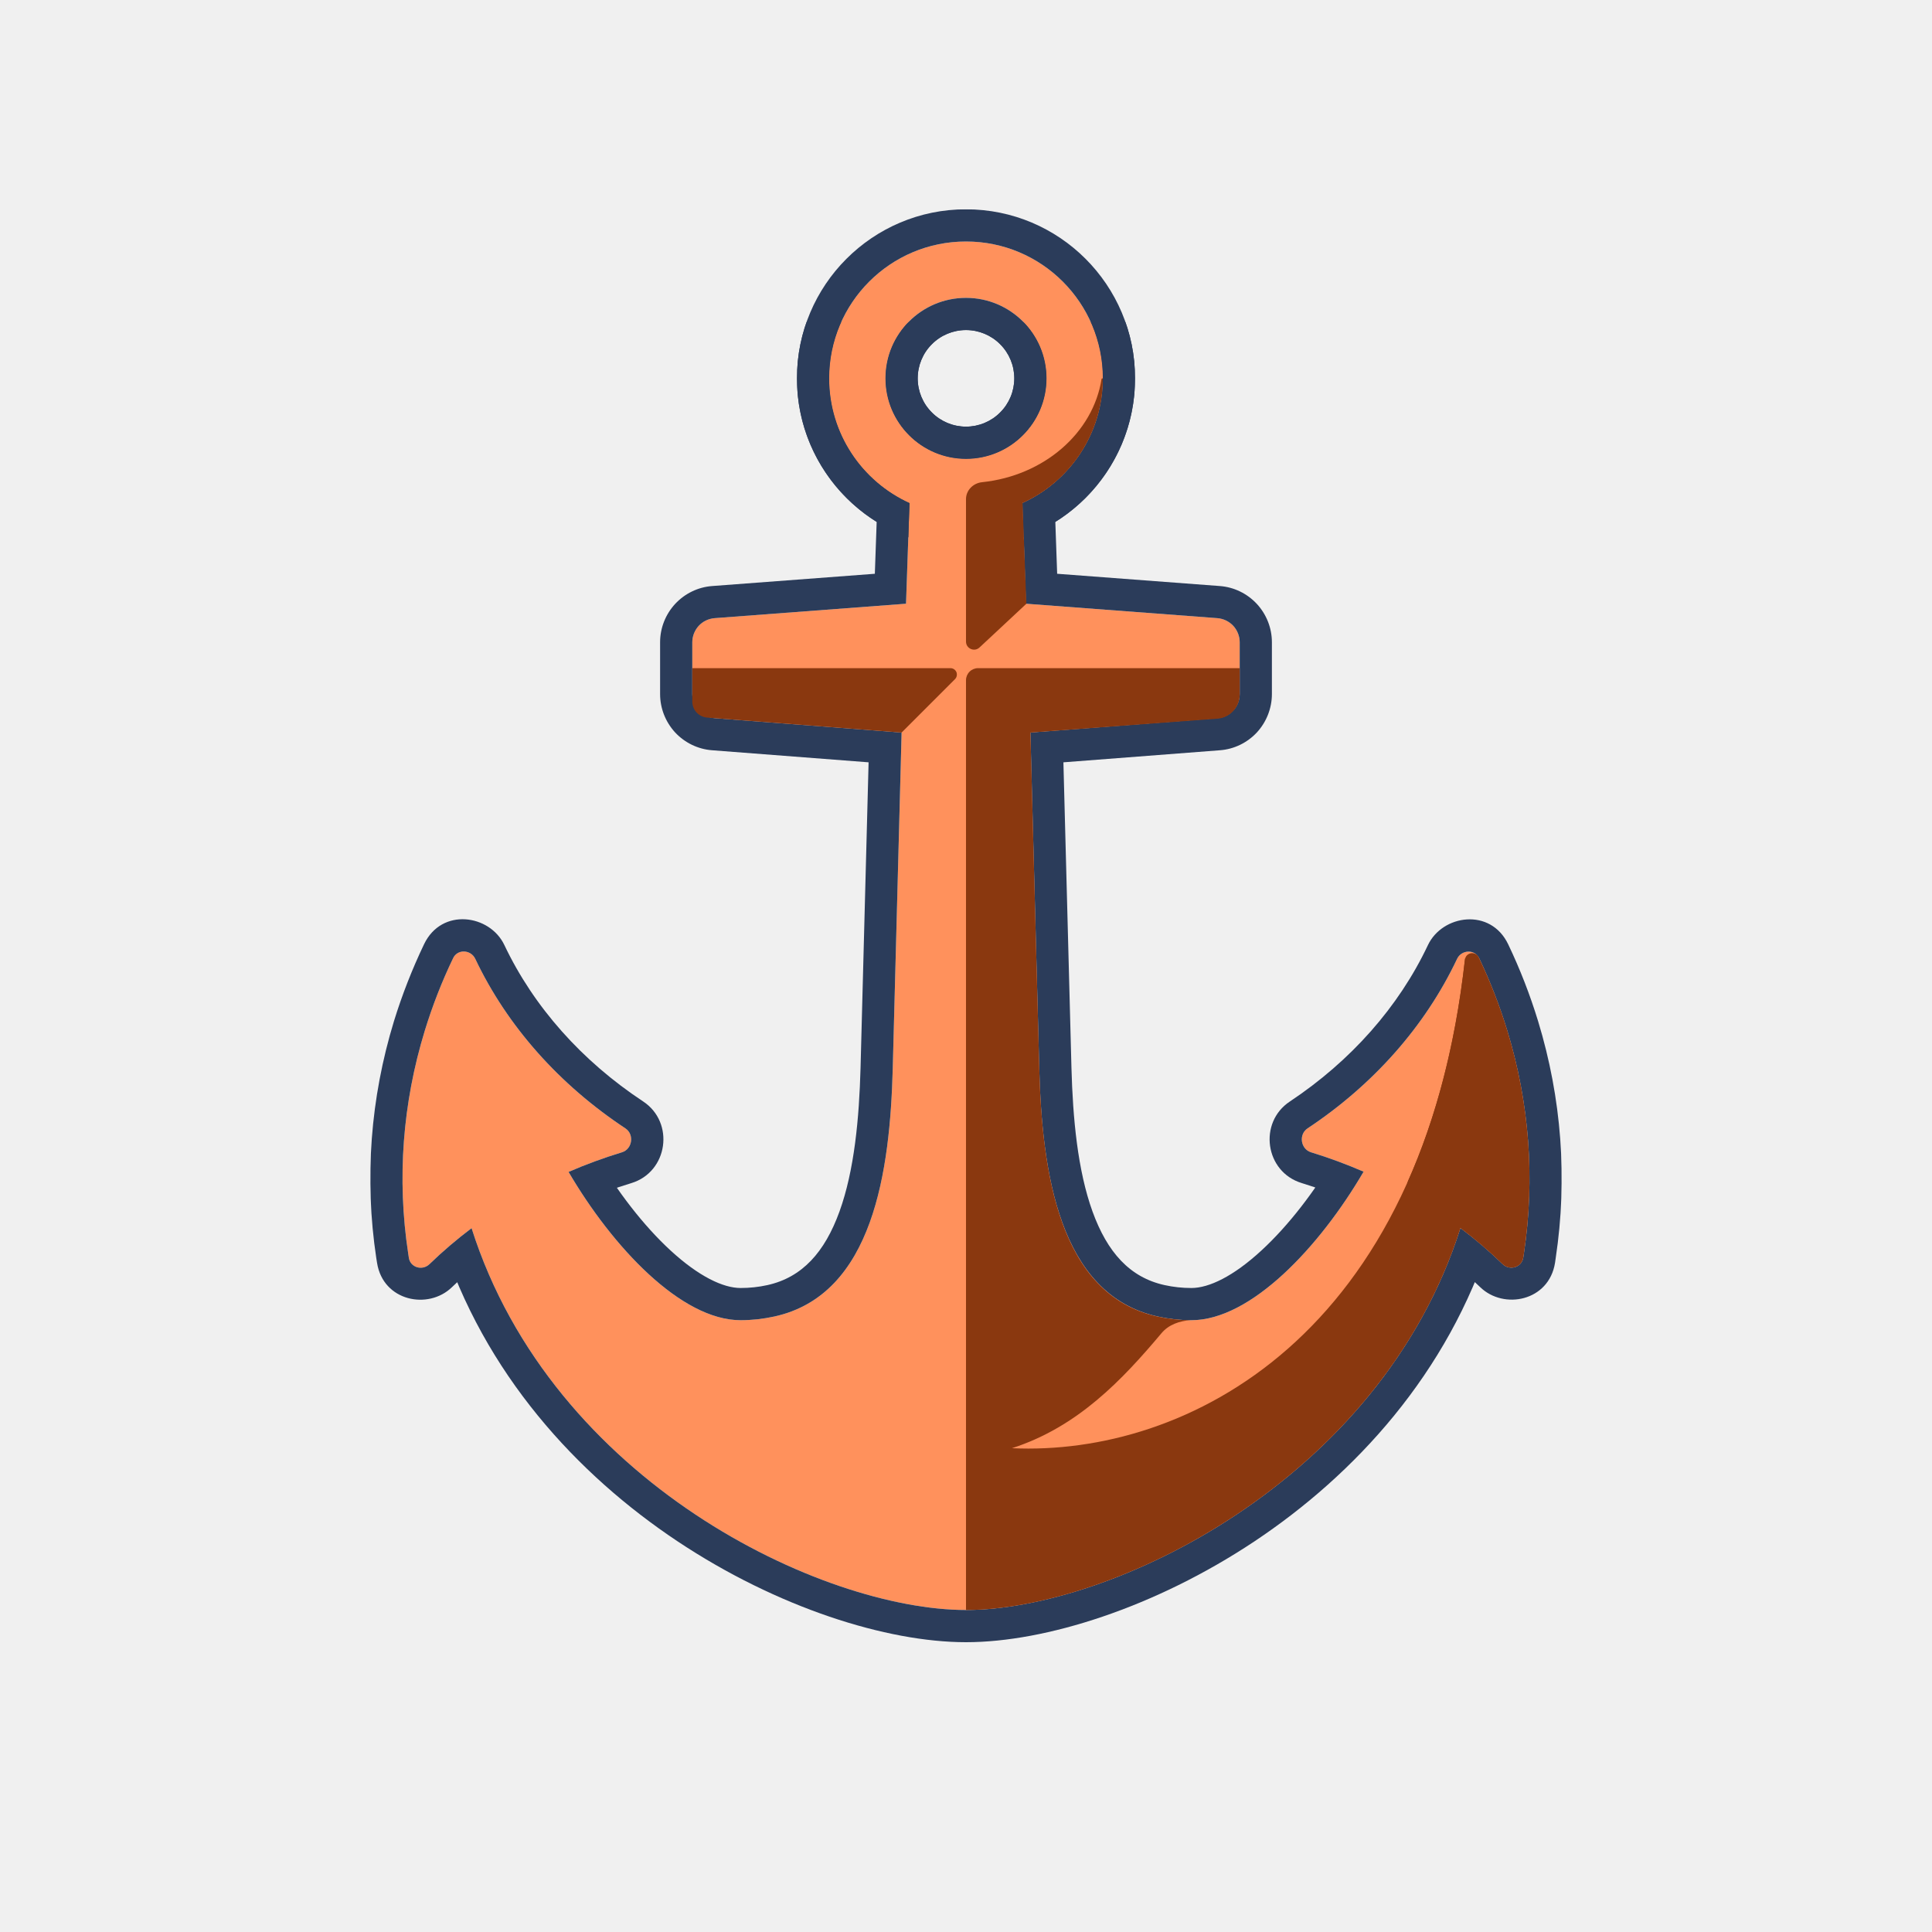
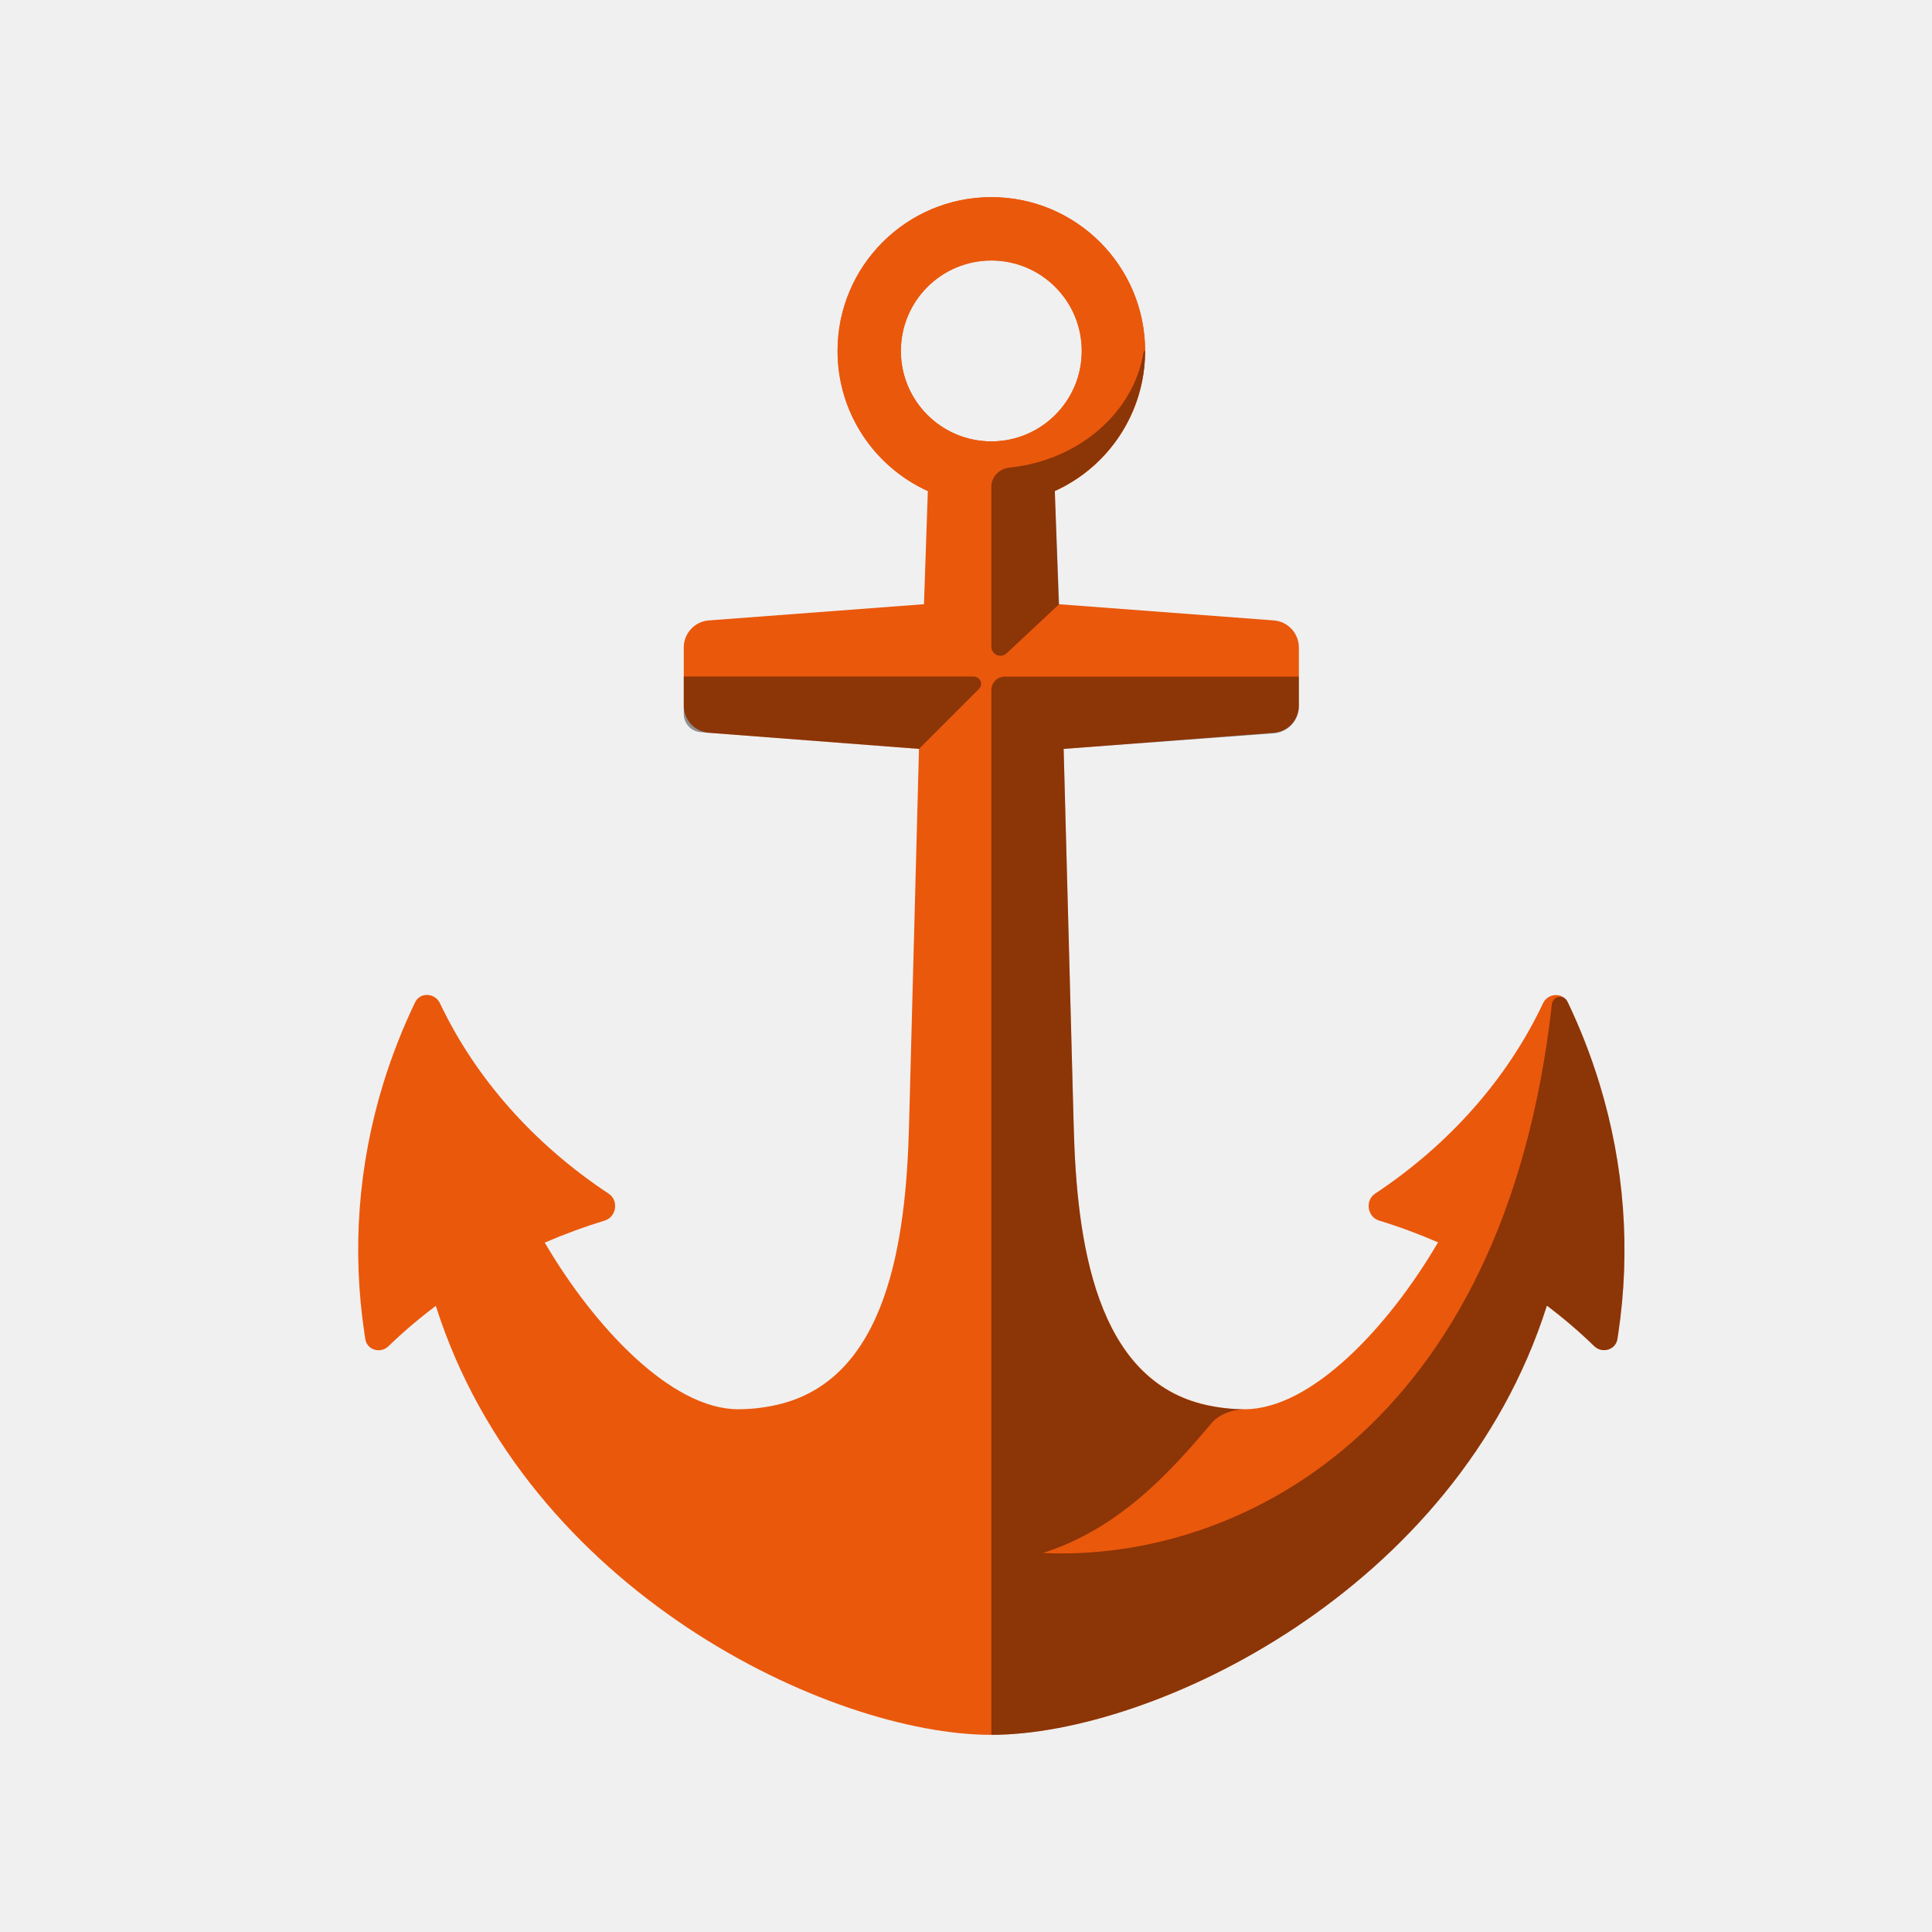
<svg xmlns="http://www.w3.org/2000/svg" width="24" height="24" viewBox="0 0 24 24" fill="none">
-   <g clip-path="url(#clip0_1_74)">
-     <mask id="mask0_1_74" style="mask-type:luminance" maskUnits="userSpaceOnUse" x="0" y="0" width="24" height="24">
-       <path d="M0 0H24V24H0V0Z" fill="white" />
-     </mask>
-     <g mask="url(#mask0_1_74)">
-       <path fill-rule="evenodd" clip-rule="evenodd" d="M12 6.4C12.939 6.4 13.7 5.639 13.7 4.7C13.7 3.761 12.939 3 12 3C11.061 3 10.3 3.761 10.3 4.7C10.3 5.639 11.061 6.4 12 6.4ZM12 5.7C12.552 5.7 13 5.252 13 4.7C13 4.148 12.552 3.7 12 3.7C11.448 3.7 11 4.148 11 4.7C11 5.252 11.448 5.7 12 5.7Z" fill="#FF915C" />
-       <mask id="mask1_1_74" style="mask-type:luminance" maskUnits="userSpaceOnUse" x="9" y="2" width="6" height="5">
-         <path d="M9.9 2.6H14.1V6.8H9.9V2.6Z" fill="white" />
-         <path fill-rule="evenodd" clip-rule="evenodd" d="M12 6.4C12.939 6.4 13.7 5.639 13.7 4.7C13.7 3.761 12.939 3 12 3C11.061 3 10.3 3.761 10.3 4.7C10.3 5.639 11.061 6.4 12 6.4ZM12 5.7C12.552 5.7 13 5.252 13 4.7C13 4.148 12.552 3.7 12 3.7C11.448 3.7 11 4.148 11 4.7C11 5.252 11.448 5.7 12 5.7Z" fill="black" />
-       </mask>
-       <g mask="url(#mask1_1_74)">
-         <path d="M13.3 4.7C13.3 5.418 12.718 6 12 6V6.8C13.16 6.8 14.1 5.86 14.1 4.7H13.3ZM12 3.4C12.718 3.4 13.3 3.982 13.3 4.7H14.1C14.1 3.54 13.16 2.6 12 2.6V3.4ZM10.7 4.7C10.7 3.982 11.282 3.4 12 3.4V2.6C10.84 2.6 9.9 3.54 9.9 4.7H10.7ZM12 6C11.282 6 10.7 5.418 10.7 4.7H9.9C9.9 5.86 10.84 6.8 12 6.8V6ZM12.6 4.7C12.6 4.859 12.537 5.012 12.424 5.124C12.312 5.237 12.159 5.3 12 5.3V6.1C12.773 6.1 13.4 5.473 13.4 4.7H12.6ZM12 4.1C12.159 4.1 12.312 4.163 12.424 4.276C12.537 4.388 12.6 4.541 12.6 4.7H13.4C13.4 3.927 12.773 3.3 12 3.3V4.1ZM11.4 4.7C11.4 4.541 11.463 4.388 11.576 4.276C11.688 4.163 11.841 4.1 12 4.1V3.3C11.227 3.3 10.6 3.927 10.6 4.7H11.4ZM12 5.3C11.841 5.3 11.688 5.237 11.576 5.124C11.463 5.012 11.4 4.859 11.4 4.7H10.6C10.6 5.473 11.227 6.1 12 6.1V5.3Z" fill="#2B3C5A" />
-       </g>
-       <mask id="mask2_1_74" style="mask-type:luminance" maskUnits="userSpaceOnUse" x="2" y="4" width="20" height="20">
-         <path d="M18 4H6C3.791 4 2 5.791 2 8V20C2 22.209 3.791 24 6 24H18C20.209 24 22 22.209 22 20V8C22 5.791 20.209 4 18 4Z" fill="white" />
-       </mask>
-       <g mask="url(#mask2_1_74)">
-         <path fill-rule="evenodd" clip-rule="evenodd" d="M12.702 6.249C13.29 5.982 13.7 5.389 13.7 4.7C13.7 3.761 12.939 3 12 3C11.061 3 10.3 3.761 10.3 4.7C10.3 5.389 10.71 5.982 11.298 6.249L11.255 7.5H11.25L8.877 7.679C8.802 7.685 8.731 7.719 8.68 7.774C8.629 7.83 8.6 7.903 8.6 7.978V8.622C8.6 8.698 8.629 8.771 8.68 8.826C8.731 8.882 8.802 8.916 8.877 8.921L11.2 9.1L11.09 13.277C11.056 14.538 10.851 16.084 9.619 16.354C9.482 16.384 9.342 16.4 9.2 16.4C8.461 16.4 7.609 15.491 7.063 14.558C7.279 14.464 7.501 14.383 7.727 14.314C7.856 14.274 7.882 14.092 7.769 14.017C6.951 13.476 6.302 12.75 5.904 11.911C5.849 11.795 5.684 11.787 5.629 11.902C5.489 12.193 5.372 12.494 5.277 12.803C5.001 13.703 4.93 14.642 5.07 15.566L5.079 15.626C5.098 15.746 5.247 15.789 5.335 15.704C5.5 15.544 5.675 15.395 5.858 15.257C6.863 18.419 10.222 20 12 20C13.779 20 17.139 18.418 18.142 15.255C18.326 15.393 18.501 15.543 18.666 15.703C18.753 15.788 18.902 15.745 18.922 15.624C18.925 15.605 18.928 15.585 18.931 15.566C19.069 14.642 18.999 13.703 18.724 12.803C18.63 12.495 18.513 12.194 18.375 11.904C18.32 11.788 18.154 11.797 18.1 11.912C17.703 12.751 17.057 13.477 16.243 14.017C16.13 14.092 16.156 14.274 16.286 14.314C16.508 14.382 16.726 14.463 16.939 14.555C16.393 15.489 15.54 16.4 14.8 16.4C14.658 16.4 14.518 16.384 14.382 16.354C13.149 16.084 12.944 14.538 12.91 13.277L12.8 9.1L15.123 8.921C15.198 8.916 15.269 8.881 15.32 8.826C15.371 8.771 15.4 8.698 15.4 8.622V7.978C15.4 7.903 15.371 7.83 15.32 7.774C15.268 7.719 15.198 7.685 15.123 7.679L12.75 7.5H12.745L12.702 6.249ZM13 4.7C13 5.252 12.552 5.7 12 5.7C11.448 5.7 11 5.252 11 4.7C11 4.148 11.448 3.7 12 3.7C12.552 3.7 13 4.148 13 4.7Z" fill="#FF915C" />
-         <mask id="mask3_1_74" style="mask-type:luminance" maskUnits="userSpaceOnUse" x="4" y="2" width="16" height="19">
-           <path d="M4.6 2.6H19.4V20.4H4.6V2.6Z" fill="white" />
-           <path fill-rule="evenodd" clip-rule="evenodd" d="M12.702 6.249C13.29 5.982 13.7 5.389 13.7 4.7C13.7 3.761 12.939 3 12 3C11.061 3 10.3 3.761 10.3 4.7C10.3 5.389 10.71 5.982 11.298 6.249L11.255 7.5H11.25L8.877 7.679C8.802 7.685 8.731 7.719 8.68 7.774C8.629 7.83 8.6 7.903 8.6 7.978V8.622C8.6 8.698 8.629 8.771 8.68 8.826C8.731 8.882 8.802 8.916 8.877 8.921L11.2 9.1L11.09 13.277C11.056 14.538 10.851 16.084 9.619 16.354C9.482 16.384 9.342 16.4 9.2 16.4C8.461 16.4 7.609 15.491 7.063 14.558C7.279 14.464 7.501 14.383 7.727 14.314C7.856 14.274 7.882 14.092 7.769 14.017C6.951 13.476 6.302 12.75 5.904 11.911C5.849 11.795 5.684 11.787 5.629 11.902C5.489 12.193 5.372 12.494 5.277 12.803C5.001 13.703 4.93 14.642 5.07 15.566L5.079 15.626C5.098 15.746 5.247 15.789 5.335 15.704C5.5 15.544 5.675 15.395 5.858 15.257C6.863 18.419 10.222 20 12 20C13.779 20 17.139 18.418 18.142 15.255C18.326 15.393 18.501 15.543 18.666 15.703C18.753 15.788 18.902 15.745 18.922 15.624C18.925 15.605 18.928 15.585 18.931 15.566C19.069 14.642 18.999 13.703 18.724 12.803C18.63 12.495 18.513 12.194 18.375 11.904C18.32 11.788 18.154 11.797 18.1 11.912C17.703 12.751 17.057 13.477 16.243 14.017C16.13 14.092 16.156 14.274 16.286 14.314C16.508 14.382 16.726 14.463 16.939 14.555C16.393 15.489 15.54 16.4 14.8 16.4C14.658 16.4 14.518 16.384 14.382 16.354C13.149 16.084 12.944 14.538 12.91 13.277L12.8 9.1L15.123 8.921C15.198 8.916 15.269 8.881 15.32 8.826C15.371 8.771 15.4 8.698 15.4 8.622V7.978C15.4 7.903 15.371 7.83 15.32 7.774C15.268 7.719 15.198 7.685 15.123 7.679L12.75 7.5H12.745L12.702 6.249ZM13 4.7C13 5.252 12.552 5.7 12 5.7C11.448 5.7 11 5.252 11 4.7C11 4.148 11.448 3.7 12 3.7C12.552 3.7 13 4.148 13 4.7Z" fill="black" />
-         </mask>
-         <g mask="url(#mask3_1_74)">
-           <path d="M12.702 6.249L12.537 5.885L12.293 5.995L12.302 6.263L12.702 6.249ZM11.298 6.249L11.698 6.263L11.707 5.995L11.464 5.885L11.298 6.249ZM11.255 7.5V7.9H11.642L11.655 7.514L11.255 7.5ZM11.25 7.5V7.1H11.235L11.22 7.101L11.25 7.5ZM11.2 9.1L11.6 9.111L11.61 8.73L11.231 8.701L11.2 9.1ZM7.063 14.558L6.904 14.191L6.49 14.371L6.718 14.761L7.063 14.558ZM5.858 15.257L6.24 15.136L6.069 14.598L5.618 14.938L5.858 15.257ZM18.142 15.255L18.383 14.935L17.932 14.595L17.761 15.134L18.142 15.255ZM16.939 14.555L17.284 14.757L17.512 14.368L17.099 14.188L16.939 14.555ZM12.8 9.1L12.769 8.701L12.39 8.73L12.4 9.111L12.8 9.1ZM12.75 7.5L12.78 7.101L12.765 7.1H12.75V7.5ZM12.745 7.5L12.345 7.514L12.358 7.9H12.745V7.5ZM12.867 6.613C13.594 6.284 14.1 5.551 14.1 4.7H13.3C13.3 5.226 12.988 5.68 12.537 5.885L12.867 6.613ZM14.1 4.7C14.1 3.54 13.16 2.6 12 2.6V3.4C12.718 3.4 13.3 3.982 13.3 4.7H14.1ZM12 2.6C10.84 2.6 9.9 3.54 9.9 4.7H10.7C10.7 3.982 11.282 3.4 12 3.4V2.6ZM9.9 4.7C9.9 5.551 10.407 6.284 11.133 6.613L11.464 5.885C11.013 5.68 10.7 5.226 10.7 4.7H9.9ZM10.899 6.235L10.855 7.486L11.655 7.514L11.698 6.263L10.899 6.235ZM11.255 7.1H11.25V7.9H11.255V7.1ZM11.22 7.101L8.847 7.28L8.908 8.078L11.28 7.899L11.22 7.101ZM8.847 7.28C8.671 7.293 8.507 7.373 8.387 7.502C8.267 7.632 8.2 7.802 8.2 7.978H9C9 8.003 8.991 8.028 8.973 8.046C8.956 8.065 8.933 8.076 8.908 8.078L8.847 7.28ZM8.2 7.978V8.622H9V7.978H8.2ZM8.2 8.622C8.2 8.799 8.267 8.968 8.386 9.098C8.506 9.227 8.671 9.307 8.846 9.32L8.908 8.523C8.933 8.524 8.956 8.536 8.973 8.554C8.991 8.573 9 8.597 9 8.622H8.2ZM8.846 9.32L11.169 9.499L11.231 8.701L8.908 8.523L8.846 9.32V9.32ZM10.8 9.089L10.69 13.266L11.49 13.287L11.6 9.111L10.8 9.089ZM10.69 13.266C10.673 13.889 10.614 14.537 10.428 15.051C10.245 15.555 9.966 15.868 9.533 15.964L9.704 16.745C10.504 16.57 10.944 15.975 11.18 15.323C11.412 14.682 11.473 13.926 11.49 13.287L10.69 13.266ZM9.533 15.964C9.424 15.988 9.312 16 9.2 16V16.8C9.371 16.8 9.54 16.781 9.704 16.745L9.533 15.964ZM9.2 16C8.984 16 8.681 15.857 8.33 15.534C7.992 15.223 7.666 14.797 7.408 14.356L6.718 14.761C7.006 15.252 7.379 15.746 7.788 16.123C8.185 16.488 8.678 16.8 9.2 16.8V16ZM7.222 14.925C7.425 14.837 7.632 14.761 7.843 14.697L7.61 13.931C7.37 14.005 7.134 14.091 6.904 14.191L7.222 14.925ZM7.843 14.697C8.299 14.558 8.384 13.944 7.99 13.683L7.549 14.351C7.511 14.326 7.482 14.292 7.463 14.252C7.444 14.211 7.437 14.166 7.443 14.122C7.45 14.078 7.47 14.036 7.499 14.003C7.528 13.969 7.567 13.944 7.61 13.931L7.843 14.697ZM7.99 13.683C7.227 13.179 6.63 12.508 6.265 11.739L5.542 12.082C5.974 12.993 6.675 13.773 7.549 14.351L7.99 13.683L7.99 13.683ZM6.265 11.739C6.086 11.361 5.488 11.27 5.268 11.729L5.99 12.075C5.968 12.12 5.934 12.157 5.892 12.182C5.849 12.208 5.801 12.221 5.751 12.22C5.707 12.218 5.664 12.204 5.628 12.18C5.591 12.156 5.561 12.122 5.542 12.082L6.265 11.739ZM5.268 11.729C5.12 12.039 4.995 12.358 4.894 12.685L5.659 12.92C5.748 12.631 5.859 12.348 5.99 12.075L5.268 11.729ZM4.894 12.685C4.601 13.643 4.526 14.642 4.674 15.626L5.465 15.506C5.335 14.642 5.401 13.764 5.659 12.92L4.894 12.685ZM4.674 15.626L4.684 15.689L5.474 15.562C5.471 15.544 5.468 15.525 5.465 15.506L4.674 15.626ZM4.684 15.689C4.76 16.164 5.319 16.275 5.613 15.991L5.057 15.416C5.088 15.386 5.126 15.365 5.168 15.355C5.21 15.345 5.254 15.346 5.295 15.358C5.341 15.372 5.382 15.399 5.414 15.435C5.445 15.471 5.466 15.515 5.474 15.562L4.684 15.689ZM5.613 15.991C5.766 15.843 5.928 15.705 6.099 15.577L5.618 14.938C5.421 15.085 5.234 15.245 5.057 15.416L5.613 15.991ZM5.477 15.378C6.013 17.066 7.173 18.319 8.417 19.147C9.654 19.97 11.014 20.4 12 20.4V19.6C11.208 19.6 9.999 19.239 8.861 18.481C7.729 17.728 6.708 16.61 6.24 15.136L5.477 15.378ZM12 20.4C12.986 20.4 14.347 19.97 15.584 19.147C16.828 18.318 17.988 17.064 18.524 15.376L17.761 15.134C17.293 16.609 16.272 17.727 15.14 18.481C14.001 19.239 12.792 19.6 12 19.6V20.4ZM17.902 15.574C18.072 15.702 18.234 15.841 18.387 15.989L18.944 15.416C18.767 15.244 18.58 15.084 18.383 14.935L17.902 15.574ZM18.387 15.989C18.68 16.274 19.241 16.164 19.317 15.688L18.527 15.561C18.535 15.514 18.555 15.47 18.587 15.434C18.619 15.398 18.66 15.371 18.705 15.357C18.747 15.345 18.791 15.344 18.833 15.354C18.875 15.364 18.913 15.386 18.944 15.416L18.387 15.989ZM19.317 15.688C19.32 15.667 19.323 15.646 19.326 15.625L18.535 15.507C18.533 15.525 18.53 15.543 18.527 15.561L19.317 15.688ZM19.326 15.625C19.474 14.642 19.399 13.643 19.107 12.686L18.342 12.92C18.6 13.763 18.665 14.642 18.535 15.507L19.326 15.625ZM19.107 12.686C19.007 12.359 18.883 12.04 18.736 11.732L18.014 12.076C18.144 12.348 18.254 12.631 18.342 12.92L19.107 12.686ZM18.736 11.732C18.517 11.271 17.917 11.362 17.738 11.741L18.461 12.083C18.442 12.123 18.413 12.157 18.376 12.181C18.339 12.206 18.297 12.219 18.253 12.221C18.203 12.222 18.154 12.209 18.112 12.184C18.069 12.158 18.035 12.12 18.014 12.076L18.736 11.732ZM17.738 11.741C17.375 12.509 16.78 13.18 16.022 13.684L16.464 14.35C17.334 13.773 18.031 12.993 18.461 12.083L17.738 11.741ZM16.022 13.684C15.629 13.945 15.714 14.557 16.169 14.696L16.403 13.932C16.446 13.944 16.484 13.969 16.514 14.003C16.543 14.036 16.562 14.078 16.57 14.122C16.575 14.166 16.568 14.211 16.55 14.251C16.531 14.292 16.502 14.326 16.464 14.35L16.022 13.684ZM16.169 14.696C16.376 14.76 16.58 14.835 16.78 14.922L17.099 14.188C16.872 14.09 16.64 14.004 16.403 13.932L16.169 14.696ZM16.594 14.353C16.336 14.794 16.009 15.222 15.671 15.533C15.32 15.857 15.017 16 14.8 16V16.8C15.323 16.8 15.816 16.487 16.213 16.122C16.623 15.744 16.996 15.249 17.284 14.757L16.594 14.353ZM14.8 16C14.688 16 14.576 15.988 14.467 15.964L14.296 16.745C14.46 16.781 14.629 16.8 14.8 16.8V16ZM14.467 15.964C14.034 15.869 13.755 15.555 13.572 15.051C13.386 14.537 13.327 13.889 13.31 13.266L12.511 13.287C12.527 13.926 12.588 14.682 12.82 15.323C13.057 15.975 13.497 16.57 14.296 16.745L14.467 15.964ZM13.31 13.266L13.2 9.089L12.4 9.111L12.511 13.287L13.31 13.266ZM12.831 9.499L15.154 9.32L15.092 8.523L12.769 8.701L12.831 9.499ZM15.154 9.32C15.33 9.307 15.494 9.227 15.614 9.098C15.733 8.968 15.8 8.798 15.8 8.622H15C15 8.597 15.01 8.573 15.027 8.554C15.044 8.536 15.067 8.524 15.092 8.523L15.154 9.32ZM15.8 8.622V7.978H15V8.622H15.8ZM15.8 7.978C15.8 7.802 15.733 7.632 15.613 7.502C15.493 7.373 15.329 7.293 15.153 7.28L15.093 8.078C15.067 8.076 15.044 8.065 15.027 8.046C15.01 8.028 15 8.003 15 7.978H15.8ZM15.153 7.28L12.78 7.101L12.72 7.899L15.093 8.078L15.153 7.28ZM12.75 7.1H12.745V7.9H12.75V7.1ZM13.145 7.486L13.101 6.235L12.302 6.263L12.345 7.514L13.145 7.486ZM12 6.1C12.773 6.1 13.4 5.473 13.4 4.7H12.6C12.6 4.859 12.537 5.012 12.424 5.124C12.312 5.237 12.159 5.3 12 5.3V6.1ZM10.6 4.7C10.6 5.473 11.227 6.1 12 6.1V5.3C11.841 5.3 11.688 5.237 11.576 5.124C11.463 5.012 11.4 4.859 11.4 4.7H10.6ZM12 3.3C11.227 3.3 10.6 3.927 10.6 4.7H11.4C11.4 4.541 11.463 4.388 11.576 4.276C11.688 4.163 11.841 4.1 12 4.1V3.3ZM13.4 4.7C13.4 3.927 12.773 3.3 12 3.3V4.1C12.159 4.1 12.312 4.163 12.424 4.276C12.537 4.388 12.6 4.541 12.6 4.7H13.4Z" fill="#2B3C5A" />
-         </g>
-         <path d="M8.6 8.715C8.6 8.765 8.619 8.814 8.653 8.851C8.688 8.888 8.734 8.91 8.785 8.914L11.2 9.1L11.863 8.437C11.875 8.425 11.882 8.411 11.885 8.396C11.888 8.38 11.887 8.364 11.881 8.349C11.875 8.335 11.864 8.322 11.851 8.313C11.838 8.305 11.823 8.3 11.807 8.3H8.6V8.715Z" fill="#8A380F" />
-         <path fill-rule="evenodd" clip-rule="evenodd" d="M18.212 11.881C18.251 11.823 18.339 11.828 18.369 11.892C18.51 12.186 18.629 12.491 18.724 12.803C18.999 13.703 19.069 14.642 18.931 15.566C18.928 15.585 18.925 15.605 18.922 15.624C18.902 15.745 18.753 15.788 18.666 15.703C18.331 15.38 17.959 15.099 17.556 14.867C17.523 14.847 17.498 14.817 17.487 14.78C17.475 14.744 17.477 14.704 17.492 14.669C17.829 13.911 18.077 13.002 18.198 11.922C18.199 11.908 18.204 11.894 18.212 11.881Z" fill="#8A380F" />
-         <path d="M12.7 6.2L12.75 7.5L12.168 8.043C12.104 8.103 12 8.057 12 7.97V6.2H12.7ZM18.4 14C18 18 14 20 12 20V8.45C12 8.41 12.016 8.372 12.044 8.344C12.072 8.316 12.11 8.3 12.15 8.3H15.4V8.629C15.4 8.703 15.372 8.775 15.322 8.83C15.273 8.885 15.204 8.92 15.13 8.927L12.8 9.1L12.91 13.277C12.944 14.538 13.147 16.087 14.38 16.355C14.515 16.385 14.653 16.4 14.793 16.4C14.655 16.407 14.517 16.455 14.428 16.562C13.941 17.141 13.389 17.726 12.571 17.99C14.721 18.09 17.682 16.627 18.2 11.9L18.4 14Z" fill="#8A380F" />
-         <path fill-rule="evenodd" clip-rule="evenodd" d="M12.2 5.99C12.09 6.001 12 6.09 12 6.2C12 6.311 12.09 6.401 12.2 6.388C12.579 6.343 12.932 6.172 13.202 5.902C13.519 5.585 13.698 5.156 13.7 4.708C13.7 4.707 13.7 4.706 13.699 4.705C13.699 4.704 13.698 4.703 13.698 4.702C13.697 4.701 13.696 4.701 13.695 4.7C13.694 4.7 13.693 4.7 13.692 4.7C13.69 4.7 13.688 4.701 13.687 4.702C13.685 4.703 13.684 4.705 13.684 4.707C13.579 5.38 12.967 5.91 12.2 5.99V5.99Z" fill="#8A380F" />
-       </g>
-     </g>
-   </g>
-   <defs>
-     <clipPath id="clip0_1_74">
-       <rect width="24" height="24" fill="white" />
-     </clipPath>
-   </defs>
+   <path fill-rule="evenodd" clip-rule="evenodd" d="M12.315 6.27C13.37 6.27 14.225 5.415 14.225 4.36C14.225 3.305 13.37 2.449 12.315 2.449C11.26 2.449 10.404 3.305 10.404 4.36C10.404 5.415 11.26 6.27 12.315 6.27ZM12.315 5.483C12.935 5.483 13.438 4.98 13.438 4.36C13.438 3.739 12.935 3.236 12.315 3.236C11.694 3.236 11.191 3.739 11.191 4.36C11.191 4.98 11.694 5.483 12.315 5.483Z" fill="#EA580C" />
+   <path fill-rule="evenodd" clip-rule="evenodd" d="M13.103 6.1C13.765 5.8 14.225 5.133 14.225 4.36C14.225 3.305 13.37 2.449 12.315 2.449C11.26 2.449 10.405 3.305 10.405 4.36C10.405 5.133 10.865 5.8 11.526 6.1L11.478 7.506H11.472L8.806 7.707C8.721 7.713 8.642 7.751 8.584 7.814C8.526 7.876 8.494 7.958 8.494 8.043V8.767C8.494 8.852 8.526 8.933 8.584 8.996C8.642 9.058 8.721 9.096 8.806 9.103L11.416 9.303L11.292 13.996C11.254 15.414 11.023 17.15 9.639 17.454C9.486 17.488 9.328 17.506 9.169 17.506C8.339 17.506 7.381 16.484 6.767 15.436C7.011 15.331 7.26 15.239 7.513 15.162C7.659 15.117 7.688 14.912 7.561 14.828C6.642 14.22 5.912 13.405 5.465 12.462C5.403 12.332 5.218 12.322 5.156 12.452C4.999 12.779 4.867 13.117 4.76 13.464C4.45 14.475 4.371 15.53 4.528 16.569L4.538 16.636C4.56 16.771 4.727 16.819 4.826 16.723C5.011 16.544 5.208 16.377 5.414 16.222C6.542 19.774 10.317 21.551 12.315 21.551C14.313 21.551 18.089 19.773 19.216 16.219C19.422 16.374 19.619 16.542 19.804 16.722C19.902 16.818 20.07 16.77 20.092 16.634C20.095 16.612 20.099 16.59 20.102 16.569C20.258 15.53 20.179 14.475 19.87 13.464C19.764 13.118 19.633 12.78 19.477 12.454C19.416 12.324 19.229 12.333 19.168 12.463C18.723 13.406 17.997 14.221 17.082 14.828C16.955 14.912 16.985 15.117 17.13 15.162C17.38 15.238 17.625 15.329 17.864 15.433C17.25 16.482 16.292 17.506 15.461 17.506C15.301 17.506 15.144 17.488 14.991 17.454C13.606 17.15 13.375 15.414 13.338 13.996L13.213 9.303L15.824 9.103C15.908 9.096 15.987 9.058 16.045 8.996C16.103 8.933 16.135 8.851 16.135 8.767V8.043C16.135 7.958 16.103 7.876 16.045 7.814C15.987 7.751 15.908 7.713 15.823 7.707L13.157 7.506H13.152L13.103 6.1ZM13.438 4.36C13.438 4.98 12.935 5.483 12.315 5.483C11.694 5.483 11.191 4.98 11.191 4.36C11.191 3.739 11.694 3.236 12.315 3.236C12.935 3.236 13.438 3.739 13.438 4.36Z" fill="#EA580C" />
+   <path fill-rule="evenodd" clip-rule="evenodd" d="M12.315 6.045C12.315 5.921 12.416 5.821 12.539 5.809C13.402 5.72 14.088 5.123 14.207 4.367C14.207 4.365 14.208 4.363 14.21 4.362C14.211 4.36 14.213 4.359 14.216 4.359C14.217 4.359 14.218 4.36 14.219 4.36C14.22 4.361 14.221 4.361 14.222 4.362C14.223 4.363 14.224 4.364 14.224 4.365C14.225 4.366 14.225 4.367 14.225 4.369C14.222 4.872 14.021 5.354 13.665 5.71C13.502 5.874 13.311 6.005 13.103 6.099L13.157 7.506L12.504 8.116C12.432 8.183 12.315 8.132 12.315 8.034V6.045C12.315 6.045 12.315 6.045 12.315 6.045ZM19.295 12.428C19.289 12.437 19.285 12.447 19.282 12.457L19.278 12.473C18.689 17.766 15.368 19.404 12.956 19.292C13.875 18.996 14.496 18.339 15.043 17.687C15.143 17.568 15.297 17.513 15.453 17.506C15.296 17.506 15.14 17.488 14.989 17.456C13.604 17.154 13.375 15.414 13.338 13.996L13.213 9.303L15.831 9.109C15.915 9.101 15.992 9.062 16.048 9C16.104 8.938 16.135 8.857 16.135 8.774V8.405H12.483C12.438 8.405 12.396 8.422 12.364 8.454C12.332 8.485 12.315 8.528 12.315 8.573V21.551C14.313 21.551 18.089 19.773 19.216 16.219C19.422 16.374 19.618 16.542 19.804 16.722C19.902 16.817 20.07 16.77 20.092 16.634C20.095 16.612 20.099 16.59 20.102 16.568C20.258 15.53 20.179 14.475 19.87 13.464C19.763 13.113 19.629 12.771 19.471 12.44C19.437 12.369 19.339 12.363 19.295 12.428ZM8.554 9.023C8.516 8.982 8.494 8.927 8.494 8.871V8.404H12.098C12.115 8.405 12.133 8.41 12.148 8.42C12.162 8.43 12.174 8.444 12.181 8.46C12.187 8.476 12.189 8.495 12.186 8.512C12.182 8.529 12.174 8.545 12.161 8.558L11.416 9.303L8.702 9.095C8.645 9.09 8.593 9.065 8.554 9.023Z" fill="black" fill-opacity="0.4" />
</svg>
